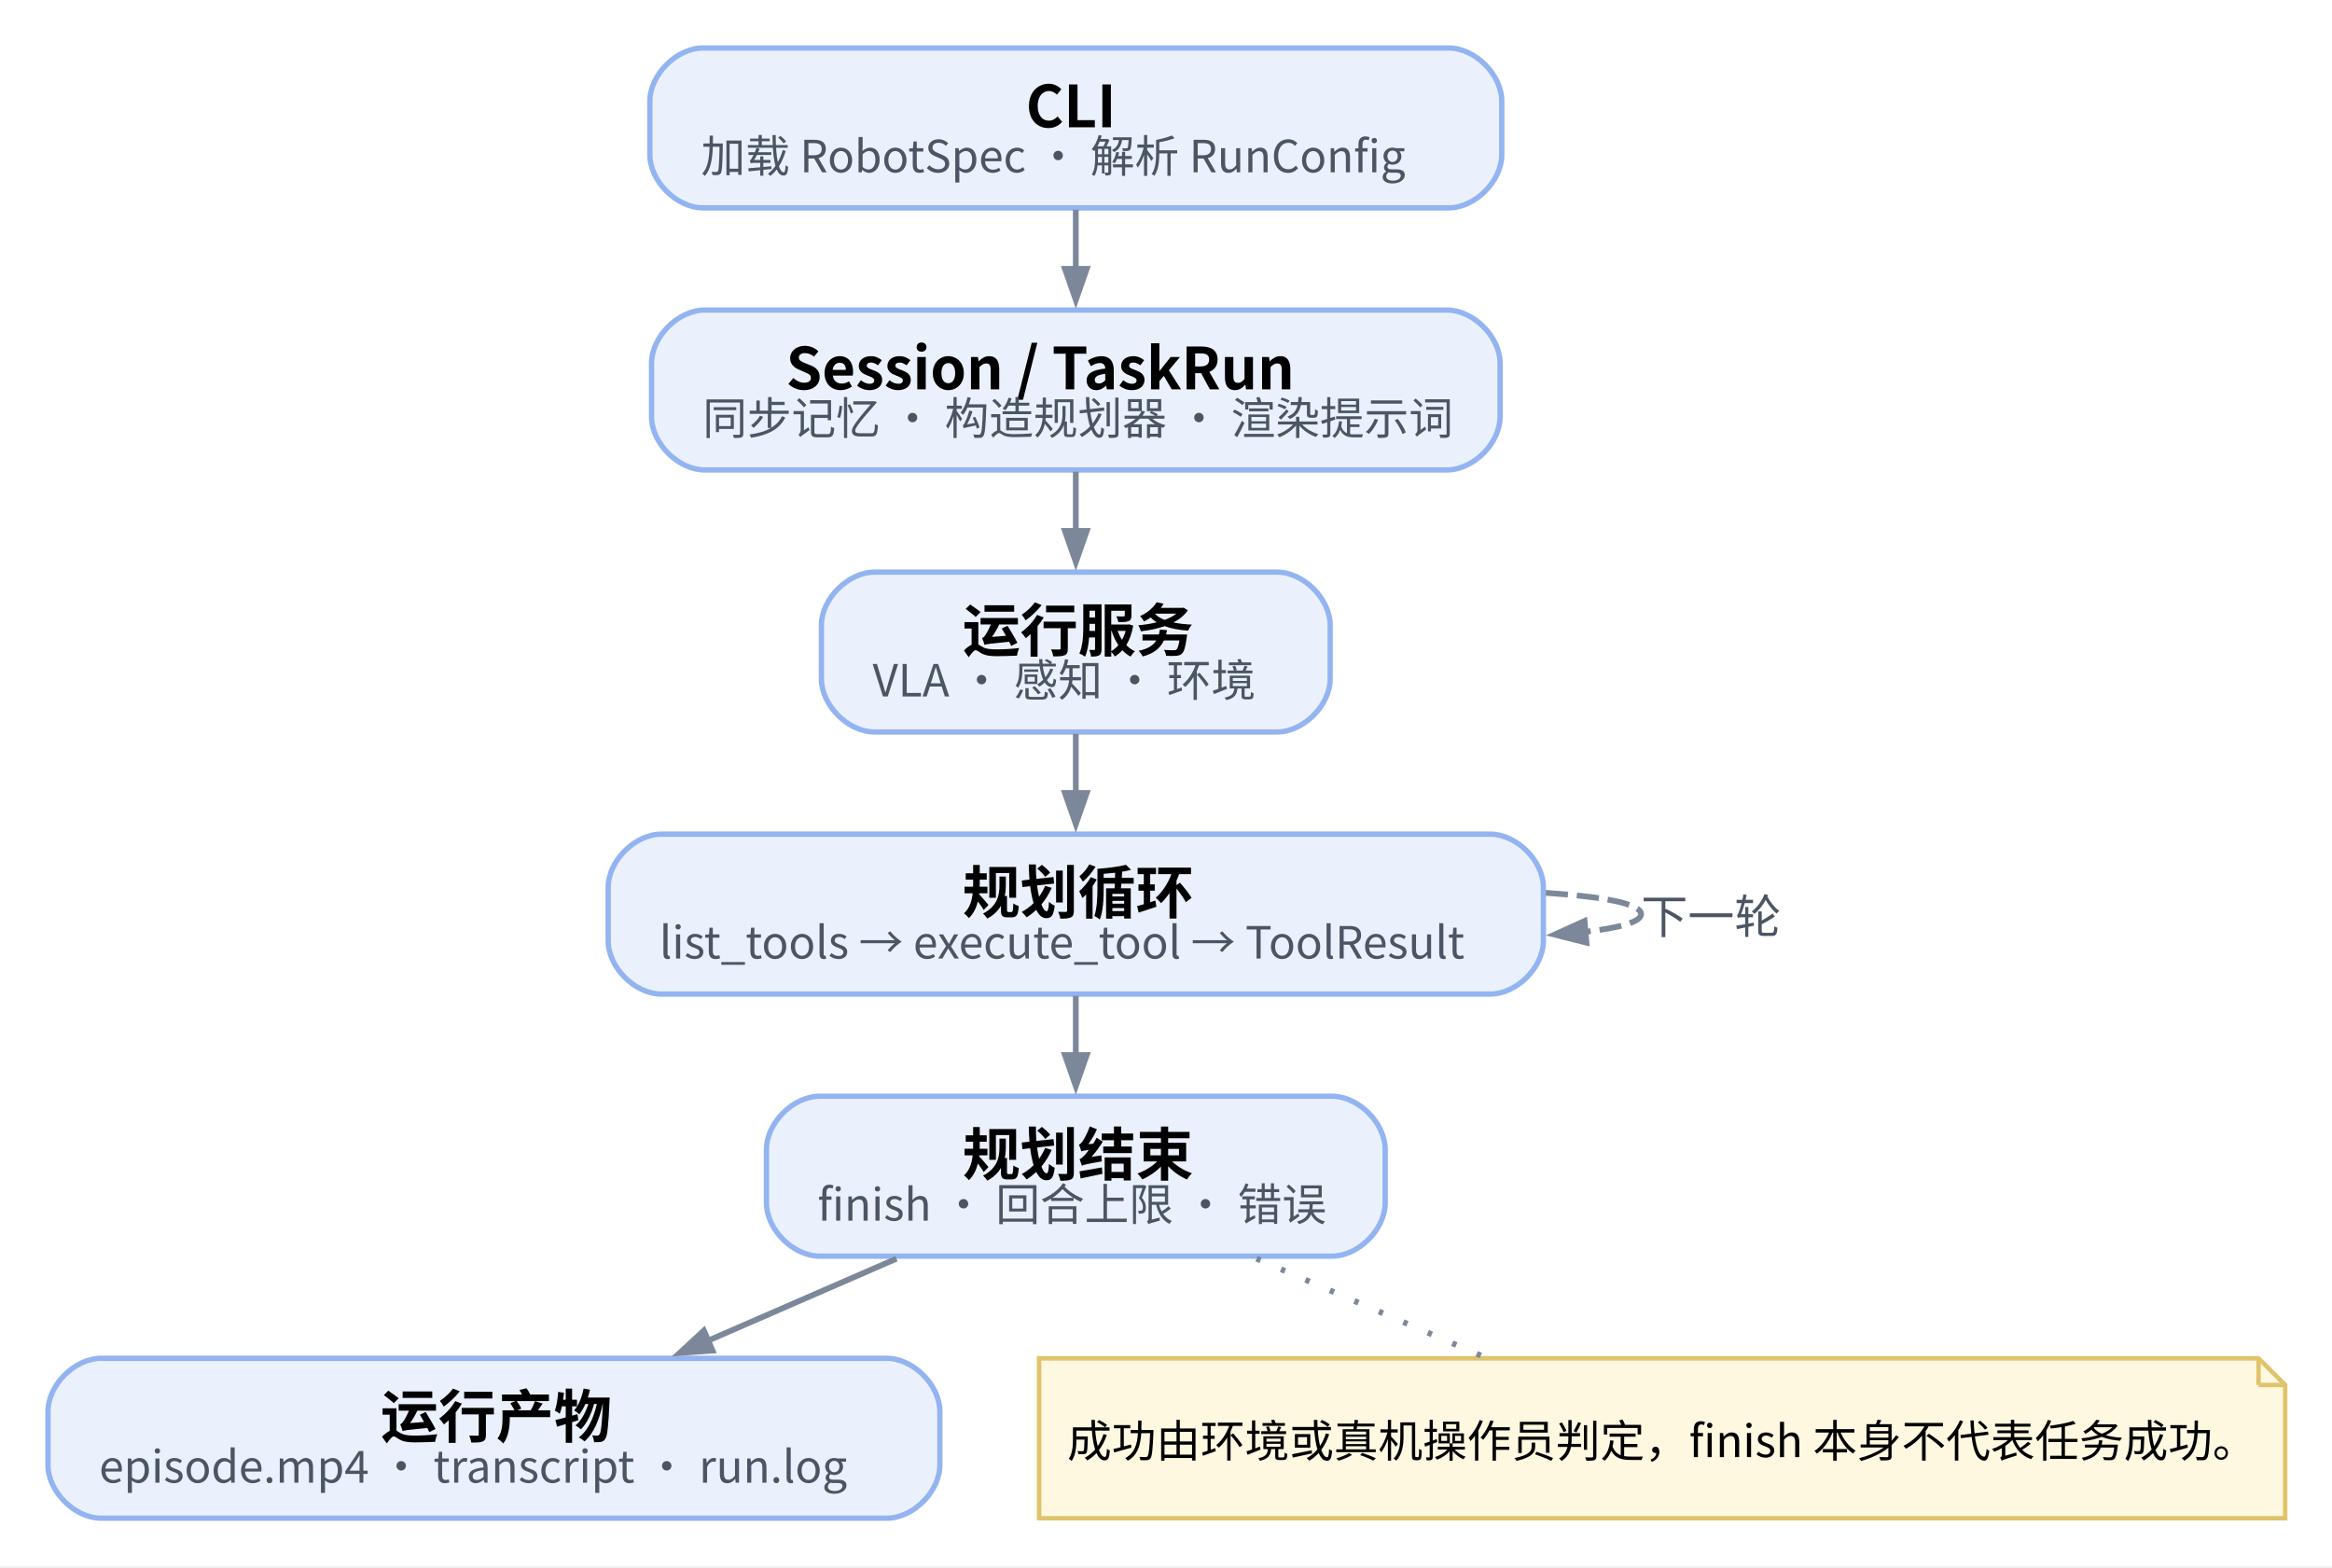
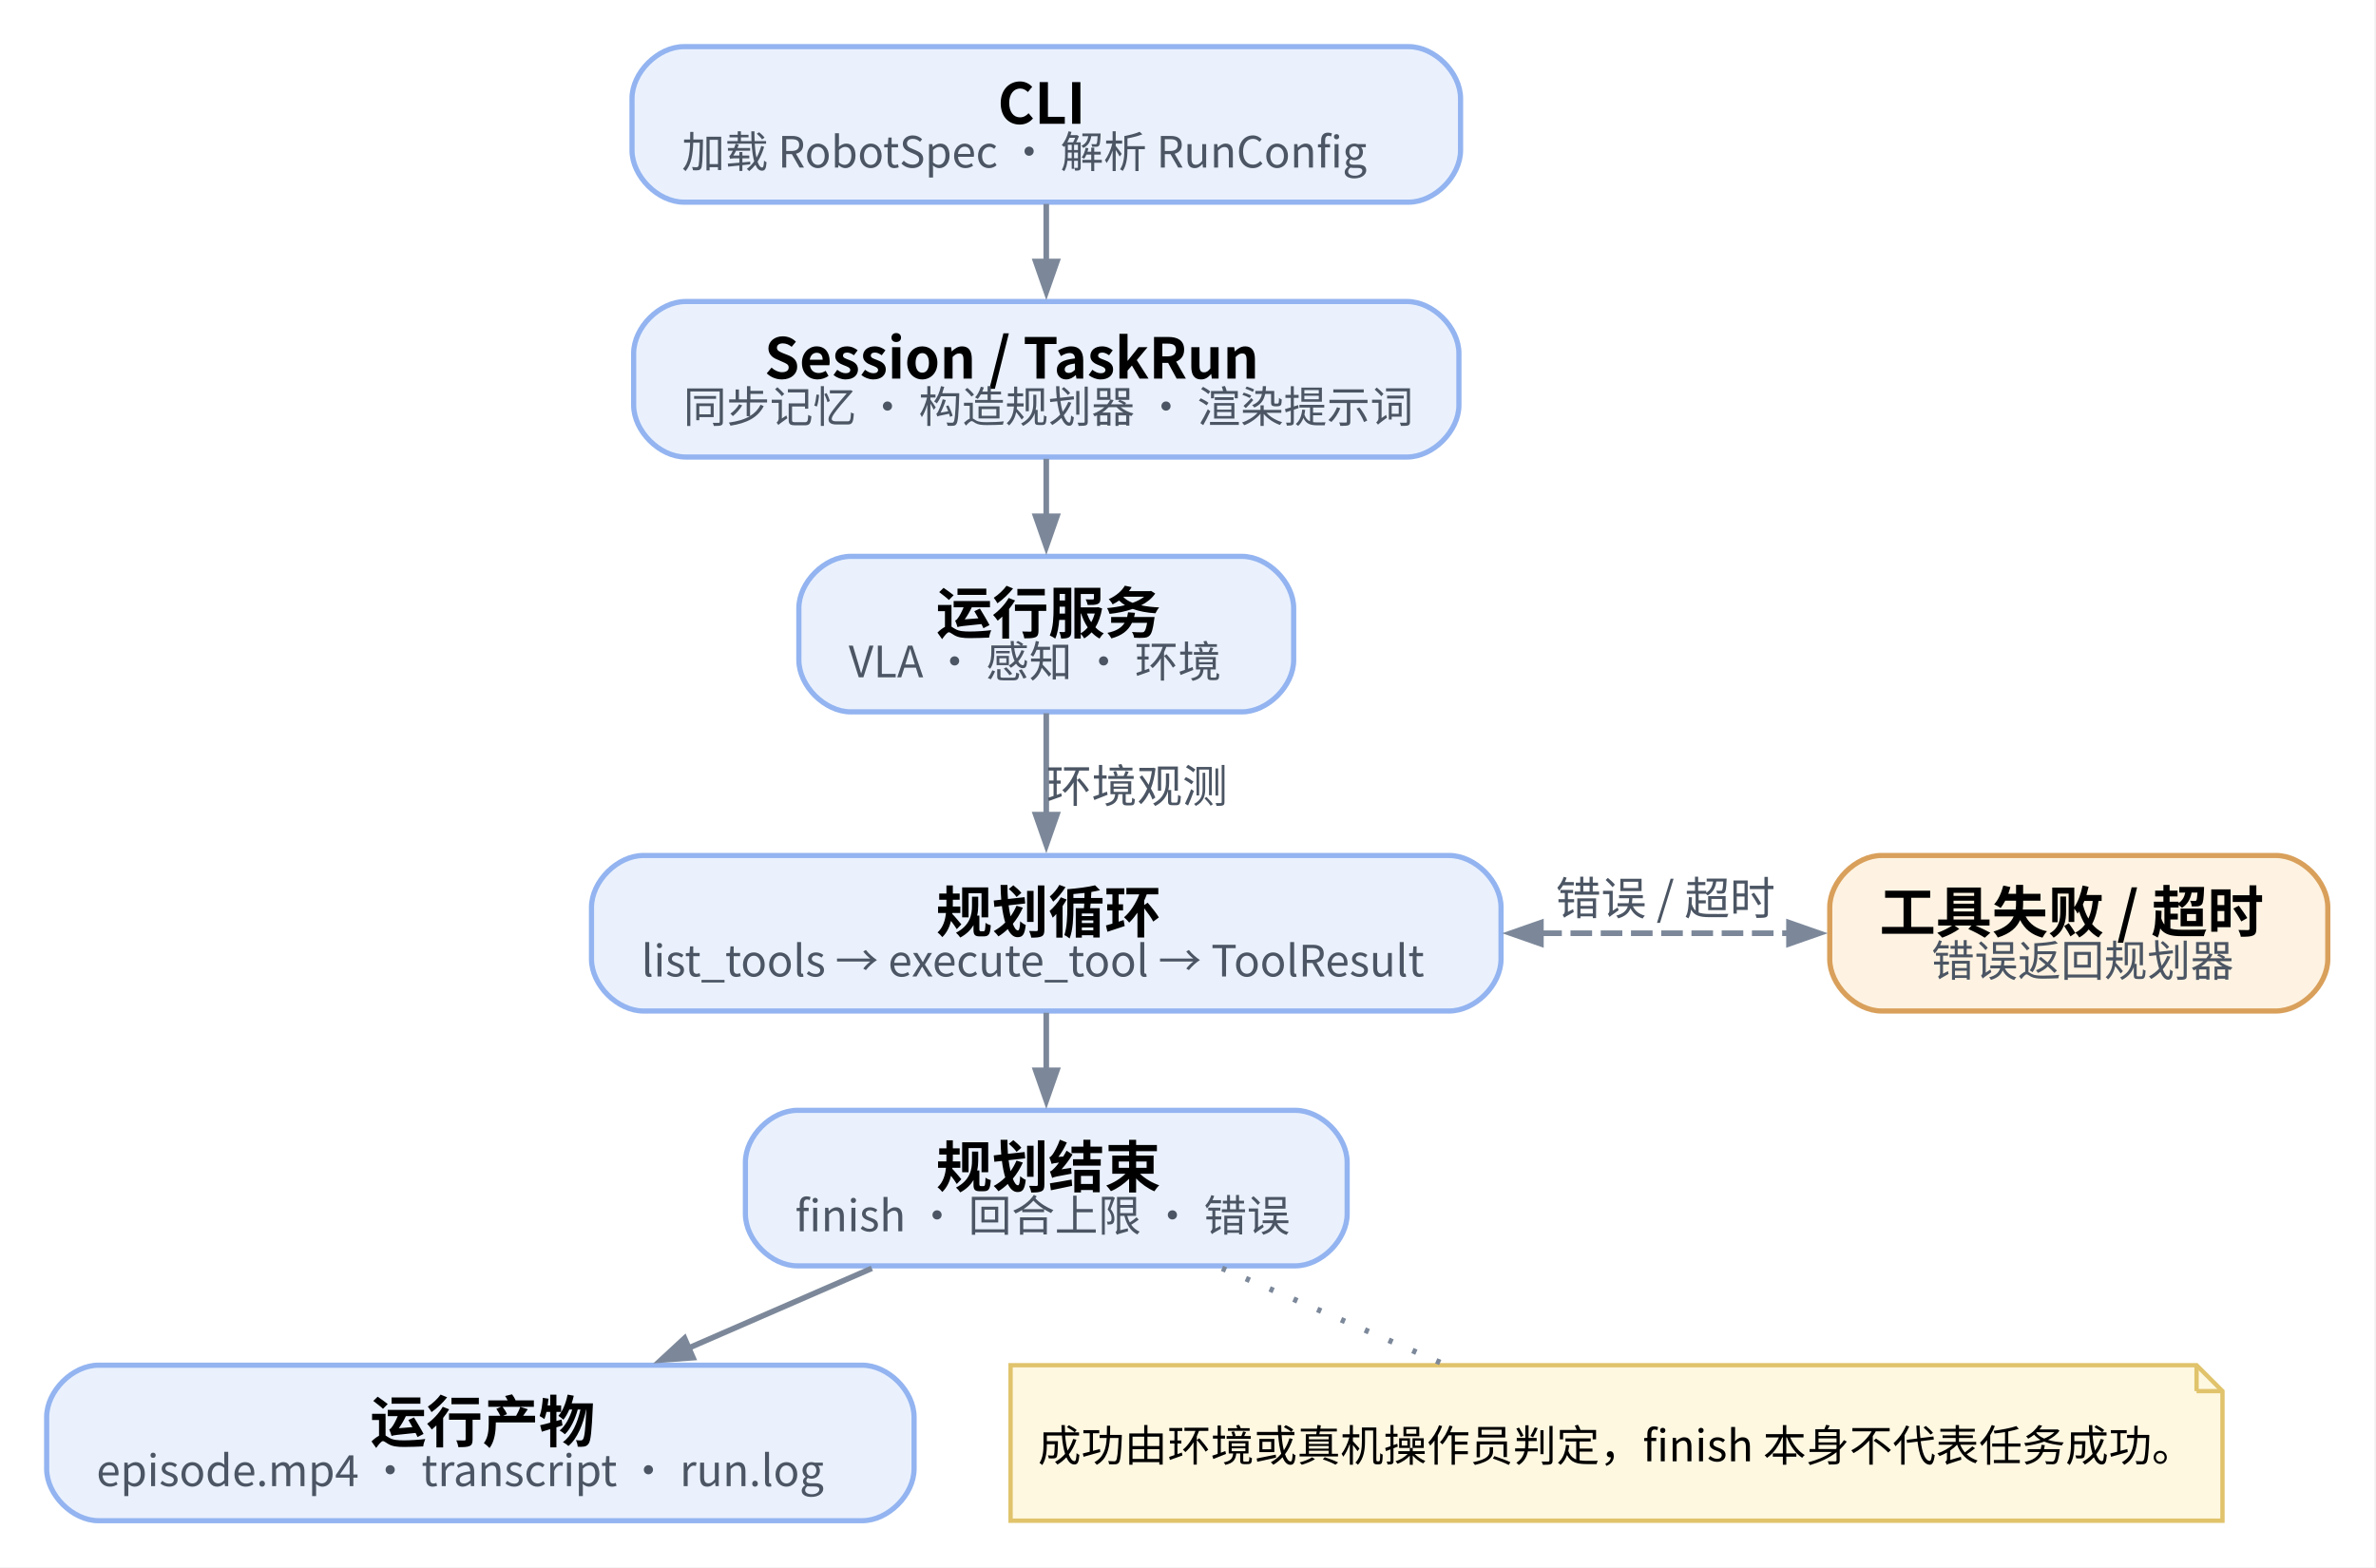
- <svg xmlns="http://www.w3.org/2000/svg" width="525pt" height="353pt" viewBox="0.00 0.00 525.00 353.00">
-   <g id="graph0" class="graph" transform="scale(1 1) rotate(0) translate(10.8 341.8)">
-     <polygon fill="white" stroke="none" points="-10.8,10.8 -10.8,-341.8 514.46,-341.8 514.46,10.8 -10.8,10.8" />
+ <svg xmlns="http://www.w3.org/2000/svg" width="550pt" height="363pt" viewBox="0.00 0.00 550.00 363.00">
+   <g id="graph0" class="graph" transform="scale(1 1) rotate(0) translate(10.8 352.05)">
+     <polygon fill="white" stroke="none" points="-10.8,10.8 -10.8,-352.05 538.84,-352.05 538.84,10.8 -10.8,10.8" />
    <g id="node1" class="node">
-       <path fill="#eaf1fd" stroke="#93b4f0" stroke-width="1.2" d="M315.29,-331C315.29,-331 147.5,-331 147.5,-331 141.5,-331 135.5,-325 135.5,-319 135.5,-319 135.5,-307 135.5,-307 135.5,-301 141.5,-295 147.5,-295 147.5,-295 315.29,-295 315.29,-295 321.29,-295 327.29,-301 327.29,-307 327.29,-307 327.29,-319 327.29,-319 327.29,-325 321.29,-331 315.29,-331" />
-       <text xml:space="preserve" text-anchor="start" x="220.14" y="-313.15" font-family="Hiragino Sans GB,Noto Sans CJK SC,sans-serif" font-weight="bold" font-size="13.00">CLI</text>
-       <text xml:space="preserve" text-anchor="start" x="147.02" y="-303" font-family="Hiragino Sans GB,Noto Sans CJK SC,sans-serif" font-size="10.00" fill="#4b5563">加载 RobotSpec · 解析 RunConfig</text>
+       <path fill="#eaf1fd" stroke="#93b4f0" stroke-width="1.2" d="M315.29,-341.25C315.29,-341.25 147.5,-341.25 147.5,-341.25 141.5,-341.25 135.5,-335.25 135.5,-329.25 135.5,-329.25 135.5,-317.25 135.5,-317.25 135.5,-311.25 141.5,-305.25 147.5,-305.25 147.5,-305.25 315.29,-305.25 315.29,-305.25 321.29,-305.25 327.29,-311.25 327.29,-317.25 327.29,-317.25 327.29,-329.25 327.29,-329.25 327.29,-335.25 321.29,-341.25 315.29,-341.25" />
+       <text xml:space="preserve" text-anchor="start" x="220.14" y="-323.4" font-family="Hiragino Sans GB,Noto Sans CJK SC,sans-serif" font-weight="bold" font-size="13.00">CLI</text>
+       <text xml:space="preserve" text-anchor="start" x="147.02" y="-313.25" font-family="Hiragino Sans GB,Noto Sans CJK SC,sans-serif" font-size="10.00" fill="#4b5563">加载 RobotSpec · 解析 RunConfig</text>
    </g>
    <g id="node2" class="node">
-       <path fill="#eaf1fd" stroke="#93b4f0" stroke-width="1.2" d="M314.91,-272C314.91,-272 147.88,-272 147.88,-272 141.88,-272 135.88,-266 135.88,-260 135.88,-260 135.88,-248 135.88,-248 135.88,-242 141.88,-236 147.88,-236 147.88,-236 314.91,-236 314.91,-236 320.91,-236 326.91,-242 326.91,-248 326.91,-248 326.91,-260 326.91,-260 326.91,-266 320.91,-272 314.91,-272" />
-       <text xml:space="preserve" text-anchor="start" x="166.14" y="-254.15" font-family="Hiragino Sans GB,Noto Sans CJK SC,sans-serif" font-weight="bold" font-size="13.00">Session / TaskRun</text>
-       <text xml:space="preserve" text-anchor="start" x="147.39" y="-244" font-family="Hiragino Sans GB,Noto Sans CJK SC,sans-serif" font-size="10.00" fill="#4b5563">同步记忆 · 构造规划器 · 渲染提示词</text>
+       <path fill="#eaf1fd" stroke="#93b4f0" stroke-width="1.2" d="M314.91,-282.25C314.91,-282.25 147.88,-282.25 147.88,-282.25 141.88,-282.25 135.88,-276.25 135.88,-270.25 135.88,-270.25 135.88,-258.25 135.88,-258.25 135.88,-252.25 141.88,-246.25 147.88,-246.25 147.88,-246.25 314.91,-246.25 314.91,-246.25 320.91,-246.25 326.91,-252.25 326.91,-258.25 326.91,-258.25 326.91,-270.25 326.91,-270.25 326.91,-276.25 320.91,-282.25 314.91,-282.25" />
+       <text xml:space="preserve" text-anchor="start" x="166.14" y="-264.4" font-family="Hiragino Sans GB,Noto Sans CJK SC,sans-serif" font-weight="bold" font-size="13.00">Session / TaskRun</text>
+       <text xml:space="preserve" text-anchor="start" x="147.39" y="-254.25" font-family="Hiragino Sans GB,Noto Sans CJK SC,sans-serif" font-size="10.00" fill="#4b5563">同步记忆 · 构造规划器 · 渲染提示词</text>
    </g>
    <g id="edge1" class="edge">
-       <path fill="none" stroke="#7c889a" stroke-width="1.3" d="M231.39,-294.59C231.39,-290.28 231.39,-285.57 231.39,-280.95" />
-       <polygon fill="#7c889a" stroke="#7c889a" stroke-width="1.3" points="233.85,-281.27 231.4,-274.27 228.95,-281.27 233.85,-281.27" />
+       <path fill="none" stroke="#7c889a" stroke-width="1.3" d="M231.39,-304.84C231.39,-300.53 231.39,-295.82 231.39,-291.2" />
+       <polygon fill="#7c889a" stroke="#7c889a" stroke-width="1.3" points="233.85,-291.52 231.4,-284.52 228.95,-291.52 233.85,-291.52" />
    </g>
    <g id="node3" class="node">
-       <path fill="#eaf1fd" stroke="#93b4f0" stroke-width="1.2" d="M276.66,-213C276.66,-213 186.12,-213 186.12,-213 180.12,-213 174.12,-207 174.12,-201 174.12,-201 174.12,-189 174.12,-189 174.12,-183 180.12,-177 186.12,-177 186.12,-177 276.66,-177 276.66,-177 282.66,-177 288.66,-183 288.66,-189 288.66,-189 288.66,-201 288.66,-201 288.66,-207 282.66,-213 276.66,-213" />
-       <text xml:space="preserve" text-anchor="start" x="205.89" y="-195.15" font-family="Hiragino Sans GB,Noto Sans CJK SC,sans-serif" font-weight="bold" font-size="13.00">运行服务</text>
-       <text xml:space="preserve" text-anchor="start" x="185.64" y="-185" font-family="Hiragino Sans GB,Noto Sans CJK SC,sans-serif" font-size="10.00" fill="#4b5563">VLA · 感知 · 环境</text>
+       <path fill="#eaf1fd" stroke="#93b4f0" stroke-width="1.2" d="M276.66,-223.25C276.66,-223.25 186.12,-223.25 186.12,-223.25 180.12,-223.25 174.12,-217.25 174.12,-211.25 174.12,-211.25 174.12,-199.25 174.12,-199.25 174.12,-193.25 180.12,-187.25 186.12,-187.25 186.12,-187.25 276.66,-187.25 276.66,-187.25 282.66,-187.25 288.66,-193.25 288.66,-199.25 288.66,-199.25 288.66,-211.25 288.66,-211.25 288.66,-217.25 282.66,-223.25 276.66,-223.25" />
+       <text xml:space="preserve" text-anchor="start" x="205.89" y="-205.4" font-family="Hiragino Sans GB,Noto Sans CJK SC,sans-serif" font-weight="bold" font-size="13.00">运行服务</text>
+       <text xml:space="preserve" text-anchor="start" x="185.64" y="-195.25" font-family="Hiragino Sans GB,Noto Sans CJK SC,sans-serif" font-size="10.00" fill="#4b5563">VLA · 感知 · 环境</text>
    </g>
    <g id="edge2" class="edge">
-       <path fill="none" stroke="#7c889a" stroke-width="1.3" d="M231.39,-235.59C231.39,-231.28 231.39,-226.57 231.39,-221.95" />
-       <polygon fill="#7c889a" stroke="#7c889a" stroke-width="1.3" points="233.85,-222.27 231.4,-215.27 228.95,-222.27 233.85,-222.27" />
+       <path fill="none" stroke="#7c889a" stroke-width="1.3" d="M231.39,-245.84C231.39,-241.53 231.39,-236.82 231.39,-232.2" />
+       <polygon fill="#7c889a" stroke="#7c889a" stroke-width="1.3" points="233.85,-232.52 231.4,-225.52 228.95,-232.52 233.85,-232.52" />
    </g>
    <g id="node4" class="node">
      <path fill="#eaf1fd" stroke="#93b4f0" stroke-width="1.2" d="M324.66,-154C324.66,-154 138.12,-154 138.12,-154 132.12,-154 126.12,-148 126.12,-142 126.12,-142 126.12,-130 126.12,-130 126.12,-124 132.12,-118 138.12,-118 138.12,-118 324.66,-118 324.66,-118 330.66,-118 336.66,-124 336.66,-130 336.66,-130 336.66,-142 336.66,-142 336.66,-148 330.66,-154 324.66,-154" />
      <text xml:space="preserve" text-anchor="start" x="205.89" y="-136.15" font-family="Hiragino Sans GB,Noto Sans CJK SC,sans-serif" font-weight="bold" font-size="13.00">规划循环</text>
      <text xml:space="preserve" text-anchor="start" x="137.64" y="-126" font-family="Hiragino Sans GB,Noto Sans CJK SC,sans-serif" font-size="10.00" fill="#4b5563">list_tools → execute_tool → ToolResult</text>
    </g>
    <g id="edge3" class="edge">
-       <path fill="none" stroke="#7c889a" stroke-width="1.3" d="M231.39,-176.59C231.39,-172.28 231.39,-167.57 231.39,-162.95" />
-       <polygon fill="#7c889a" stroke="#7c889a" stroke-width="1.3" points="233.85,-163.27 231.4,-156.27 228.95,-163.27 233.85,-163.27" />
-     </g>
-     <g id="edge6" class="edge">
-       <path fill="none" stroke="#7c889a" stroke-width="1.3" stroke-dasharray="5,2" d="M337.21,-140.79C350.17,-139.93 358.66,-138.33 358.66,-136 358.66,-134.25 353.89,-132.92 346.03,-132" />
-       <polygon fill="#7c889a" stroke="#7c889a" stroke-width="1.3" points="346.36,-129.57 339.17,-131.39 345.93,-134.45 346.36,-129.57" />
-       <text xml:space="preserve" text-anchor="middle" x="374.41" y="-131.65" font-family="Hiragino Sans GB,Noto Sans CJK SC,sans-serif" font-size="10.50" fill="#4b5563">下一轮</text>
+       <path fill="none" stroke="#7c889a" stroke-width="1.3" d="M231.39,-186.93C231.39,-179.77 231.39,-171.31 231.39,-163.4" />
+       <polygon fill="#7c889a" stroke="#7c889a" stroke-width="1.3" points="233.85,-163.46 231.4,-156.46 228.95,-163.46 233.85,-163.46" />
+       <text xml:space="preserve" text-anchor="middle" x="252.39" y="-166.28" font-family="Hiragino Sans GB,Noto Sans CJK SC,sans-serif" font-size="10.50" fill="#4b5563">环境观测</text>
    </g>
    <g id="node5" class="node">
      <path fill="#eaf1fd" stroke="#93b4f0" stroke-width="1.2" d="M289.04,-95C289.04,-95 173.75,-95 173.75,-95 167.75,-95 161.75,-89 161.75,-83 161.75,-83 161.75,-71 161.75,-71 161.75,-65 167.75,-59 173.75,-59 173.75,-59 289.04,-59 289.04,-59 295.04,-59 301.04,-65 301.04,-71 301.04,-71 301.04,-83 301.04,-83 301.04,-89 295.04,-95 289.04,-95" />
      <text xml:space="preserve" text-anchor="start" x="205.89" y="-77.15" font-family="Hiragino Sans GB,Noto Sans CJK SC,sans-serif" font-weight="bold" font-size="13.00">规划结束</text>
      <text xml:space="preserve" text-anchor="start" x="173.27" y="-67" font-family="Hiragino Sans GB,Noto Sans CJK SC,sans-serif" font-size="10.00" fill="#4b5563">finish · 回合上限 · 错误</text>
    </g>
    <g id="edge4" class="edge">
      <path fill="none" stroke="#7c889a" stroke-width="1.3" d="M231.39,-117.59C231.39,-113.28 231.39,-108.57 231.39,-103.95" />
      <polygon fill="#7c889a" stroke="#7c889a" stroke-width="1.3" points="233.85,-104.27 231.4,-97.27 228.95,-104.27 233.85,-104.27" />
    </g>
+     <g id="node7" class="node">
+       <path fill="#fef3e2" stroke="#d9a05b" stroke-width="1.2" d="M516.04,-154C516.04,-154 424.75,-154 424.75,-154 418.75,-154 412.75,-148 412.75,-142 412.75,-142 412.75,-130 412.75,-130 412.75,-124 418.75,-118 424.75,-118 424.75,-118 516.04,-118 516.04,-118 522.04,-118 528.04,-124 528.04,-130 528.04,-130 528.04,-142 528.04,-142 528.04,-148 522.04,-154 516.04,-154" />
+       <text xml:space="preserve" text-anchor="start" x="424.27" y="-136.15" font-family="Hiragino Sans GB,Noto Sans CJK SC,sans-serif" font-weight="bold" font-size="13.00">工具失败 / 超时</text>
+       <text xml:space="preserve" text-anchor="start" x="436.27" y="-126" font-family="Hiragino Sans GB,Noto Sans CJK SC,sans-serif" font-size="10.00" fill="#4b5563">错误返回规划器</text>
+     </g>
+     <g id="edge6" class="edge">
+       <path fill="none" stroke="#7c889a" stroke-width="1.3" stroke-dasharray="5,2" d="M345.74,-136C365.57,-136 385.59,-136 403.61,-136" />
+       <polygon fill="#7c889a" stroke="#7c889a" stroke-width="1.3" points="345.89,-133.55 338.89,-136 345.89,-138.45 345.89,-133.55" />
+       <polygon fill="#7c889a" stroke="#7c889a" stroke-width="1.3" points="403.32,-138.45 410.32,-136 403.32,-133.55 403.32,-138.45" />
+       <text xml:space="preserve" text-anchor="middle" x="374.71" y="-140.28" font-family="Hiragino Sans GB,Noto Sans CJK SC,sans-serif" font-size="10.50" fill="#4b5563">错误 / 超时</text>
+     </g>
    <g id="node6" class="node">
      <path fill="#eaf1fd" stroke="#93b4f0" stroke-width="1.2" d="M188.79,-36C188.79,-36 12,-36 12,-36 6,-36 0,-30 0,-24 0,-24 0,-12 0,-12 0,-6 6,0 12,0 12,0 188.79,0 188.79,0 194.79,0 200.79,-6 200.79,-12 200.79,-12 200.79,-24 200.79,-24 200.79,-30 194.79,-36 188.79,-36" />
      <text xml:space="preserve" text-anchor="start" x="74.89" y="-18.15" font-family="Hiragino Sans GB,Noto Sans CJK SC,sans-serif" font-weight="bold" font-size="13.00">运行产物</text>
      <text xml:space="preserve" text-anchor="start" x="11.52" y="-8" font-family="Hiragino Sans GB,Noto Sans CJK SC,sans-serif" font-size="10.00" fill="#4b5563">episode.mp4 · transcript · run.log</text>
    </g>
    <g id="edge5" class="edge">
      <path fill="none" stroke="#7c889a" stroke-width="1.3" d="M191.02,-58.43C177.57,-52.58 162.46,-46 148.48,-39.92" />
      <polygon fill="#7c889a" stroke="#7c889a" stroke-width="1.3" points="149.61,-37.74 142.21,-37.2 147.66,-42.24 149.61,-37.74" />
    </g>
-     <g id="node7" class="node">
+     <g id="node8" class="node">
      <polygon fill="#fff8e1" stroke="#e0c36b" points="497.66,-36 223.13,-36 223.13,0 503.66,0 503.66,-30 497.66,-36" />
      <polyline fill="none" stroke="#e0c36b" points="497.66,-36 497.66,-30" />
      <polyline fill="none" stroke="#e0c36b" points="503.66,-30 497.66,-30" />
      <text xml:space="preserve" text-anchor="middle" x="363.39" y="-13.75" font-family="Hiragino Sans GB,Noto Sans CJK SC,sans-serif" font-size="10.00">成功由环境或真机操作员判定，finish 本身不代表任务成功。</text>
    </g>
    <g id="edge7" class="edge">
      <path fill="none" stroke="#7c889a" stroke-width="1.3" stroke-dasharray="1,5" d="M272.08,-58.43C288.29,-51.43 306.9,-43.4 323.07,-36.41" />
    </g>
  </g>
</svg>
